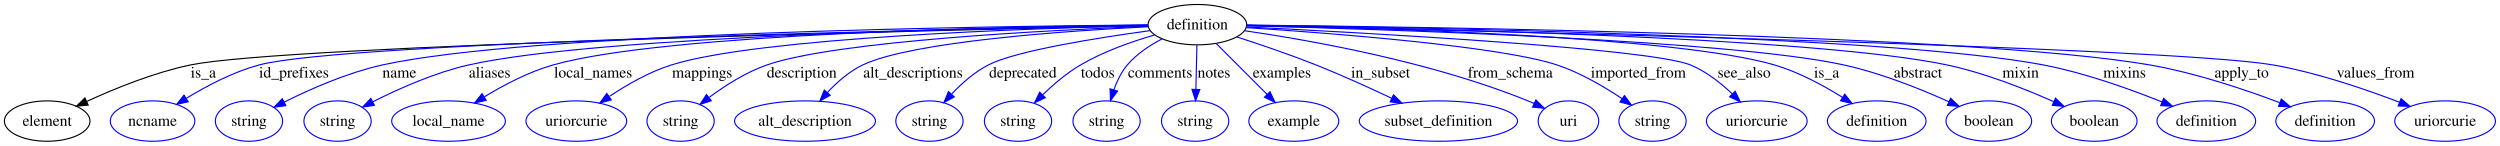
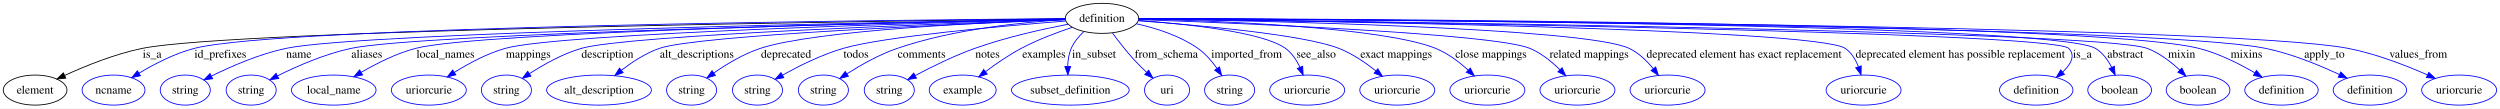
- <svg xmlns="http://www.w3.org/2000/svg" width="2230pt" height="130pt" viewBox="0.00 0.00 2230.07 130.00">
+ <svg xmlns="http://www.w3.org/2000/svg" width="2997pt" height="130pt" viewBox="0.00 0.00 2997.07 130.00">
  <g id="graph0" class="graph" transform="scale(1 1) rotate(0) translate(4 126)">
-     <polygon fill="#ffffff" stroke="transparent" points="-4,4 -4,-126 2226.068,-126 2226.068,4 -4,4" />
+     <polygon fill="#ffffff" stroke="transparent" points="-4,4 -4,-126 2993.068,-126 2993.068,4 -4,4" />
    <g id="node1" class="node">
-       <ellipse fill="none" stroke="#000000" cx="1064.097" cy="-104" rx="44.016" ry="18" />
-       <text text-anchor="middle" x="1064.097" y="-99.8" font-family="Times,serif" font-size="14.00" fill="#000000">definition</text>
+       <ellipse fill="none" stroke="#000000" cx="1317.097" cy="-104" rx="44.016" ry="18" />
+       <text text-anchor="middle" x="1317.097" y="-99.8" font-family="Times,serif" font-size="14.00" fill="#000000">definition</text>
    </g>
    <g id="node2" class="node">
      <ellipse fill="none" stroke="#000000" cx="38.097" cy="-18" rx="38.194" ry="18" />
      <text text-anchor="middle" x="38.097" y="-13.8" font-family="Times,serif" font-size="14.00" fill="#000000">element</text>
    </g>
    <g id="edge1" class="edge">
-       <path fill="none" stroke="#000000" d="M1019.909,-103.093C850.729,-99.502 249.438,-85.614 165.545,-68 133.162,-61.201 98.309,-47.01 73.25,-35.478" />
-       <polygon fill="#000000" stroke="#000000" points="74.69,-32.288 64.15,-31.209 71.717,-38.625 74.69,-32.288" />
-       <text text-anchor="middle" x="177.373" y="-56.8" font-family="Times,serif" font-size="14.00" fill="#000000">is_a</text>
+       <path fill="none" stroke="#000000" d="M1272.799,-103.502C1074.85,-101.155 276.2,-90.371 166.545,-68 133.903,-61.341 98.778,-47.138 73.522,-35.565" />
+       <polygon fill="#000000" stroke="#000000" points="74.894,-32.343 64.352,-31.28 71.93,-38.684 74.894,-32.343" />
+       <text text-anchor="middle" x="178.373" y="-56.8" font-family="Times,serif" font-size="14.00" fill="#000000">is_a</text>
    </g>
    <g id="node3" class="node">
      <ellipse fill="none" stroke="#0000ff" cx="132.097" cy="-18" rx="37.709" ry="18" />
      <text text-anchor="middle" x="132.097" y="-13.8" font-family="Times,serif" font-size="14.00" fill="#000000">ncname</text>
    </g>
    <g id="edge2" class="edge">
-       <path fill="none" stroke="#0000ff" d="M1020.127,-103.24C858.623,-100.292 303.552,-88.74 226.883,-68 203.942,-61.794 180.296,-49.333 162.36,-38.404" />
-       <polygon fill="#0000ff" stroke="#0000ff" points="163.867,-35.218 153.536,-32.87 160.148,-41.148 163.867,-35.218" />
-       <text text-anchor="middle" x="258.204" y="-56.8" font-family="Times,serif" font-size="14.00" fill="#000000">id_prefixes</text>
+       <path fill="none" stroke="#0000ff" d="M1272.916,-103.687C1081.756,-102.178 330.917,-94.593 228.883,-68 205.291,-61.851 180.918,-49.217 162.532,-38.188" />
+       <polygon fill="#0000ff" stroke="#0000ff" points="164.365,-35.207 154.016,-32.938 160.692,-41.166 164.365,-35.207" />
+       <text text-anchor="middle" x="260.204" y="-56.8" font-family="Times,serif" font-size="14.00" fill="#000000">id_prefixes</text>
    </g>
    <g id="node4" class="node">
      <ellipse fill="none" stroke="#0000ff" cx="218.097" cy="-18" rx="30.003" ry="18" />
      <text text-anchor="middle" x="218.097" y="-13.8" font-family="Times,serif" font-size="14.00" fill="#000000">string</text>
    </g>
    <g id="edge3" class="edge">
-       <path fill="none" stroke="#0000ff" d="M1020.076,-103.754C883.469,-102.685 468.085,-97.068 336.779,-68 305.889,-61.162 272.887,-46.606 249.545,-34.955" />
-       <polygon fill="#0000ff" stroke="#0000ff" points="250.977,-31.756 240.478,-30.332 247.797,-37.992 250.977,-31.756" />
-       <text text-anchor="middle" x="352.255" y="-56.8" font-family="Times,serif" font-size="14.00" fill="#000000">name</text>
+       <path fill="none" stroke="#0000ff" d="M1272.997,-103.259C1094.502,-100.14 430.779,-87.338 338.779,-68 307.179,-61.358 273.398,-46.637 249.637,-34.879" />
+       <polygon fill="#0000ff" stroke="#0000ff" points="250.922,-31.607 240.418,-30.216 247.762,-37.853 250.922,-31.607" />
+       <text text-anchor="middle" x="354.255" y="-56.8" font-family="Times,serif" font-size="14.00" fill="#000000">name</text>
    </g>
    <g id="node5" class="node">
      <ellipse fill="none" stroke="#0000ff" cx="297.097" cy="-18" rx="30.003" ry="18" />
      <text text-anchor="middle" x="297.097" y="-13.8" font-family="Times,serif" font-size="14.00" fill="#000000">string</text>
    </g>
    <g id="edge4" class="edge">
-       <path fill="none" stroke="#0000ff" d="M1019.867,-103.474C892.997,-101.662 529.568,-94.261 413.779,-68 383.555,-61.145 351.327,-46.734 328.417,-35.136" />
-       <polygon fill="#0000ff" stroke="#0000ff" points="329.998,-32.014 319.508,-30.53 326.784,-38.232 329.998,-32.014" />
-       <text text-anchor="middle" x="432.755" y="-56.8" font-family="Times,serif" font-size="14.00" fill="#000000">aliases</text>
+       <path fill="none" stroke="#0000ff" d="M1273.11,-103.11C1103.986,-99.571 500.852,-85.812 416.779,-68 385.607,-61.396 352.328,-46.816 328.797,-35.095" />
+       <polygon fill="#0000ff" stroke="#0000ff" points="330.156,-31.86 319.656,-30.442 326.98,-38.098 330.156,-31.86" />
+       <text text-anchor="middle" x="435.755" y="-56.8" font-family="Times,serif" font-size="14.00" fill="#000000">aliases</text>
    </g>
    <g id="node6" class="node">
      <ellipse fill="none" stroke="#0000ff" cx="396.097" cy="-18" rx="50.731" ry="18" />
      <text text-anchor="middle" x="396.097" y="-13.8" font-family="Times,serif" font-size="14.00" fill="#000000">local_name</text>
    </g>
    <g id="edge5" class="edge">
-       <path fill="none" stroke="#0000ff" d="M1019.907,-103.669C903.163,-102.407 588.672,-96.394 489.124,-68 467.502,-61.833 445.25,-50.102 427.932,-39.552" />
-       <polygon fill="#0000ff" stroke="#0000ff" points="429.687,-36.522 419.355,-34.178 425.971,-42.453 429.687,-36.522" />
-       <text text-anchor="middle" x="525.083" y="-56.8" font-family="Times,serif" font-size="14.00" fill="#000000">local_names</text>
+       <path fill="none" stroke="#0000ff" d="M1273.063,-103.169C1113.285,-100.003 569.493,-87.864 494.124,-68 471.209,-61.961 447.485,-50.035 429.117,-39.345" />
+       <polygon fill="#0000ff" stroke="#0000ff" points="430.674,-36.198 420.295,-34.067 427.08,-42.205 430.674,-36.198" />
+       <text text-anchor="middle" x="530.083" y="-56.8" font-family="Times,serif" font-size="14.00" fill="#000000">local_names</text>
    </g>
    <g id="node7" class="node">
      <ellipse fill="none" stroke="#0000ff" cx="510.097" cy="-18" rx="44.942" ry="18" />
      <text text-anchor="middle" x="510.097" y="-13.8" font-family="Times,serif" font-size="14.00" fill="#000000">uriorcurie</text>
    </g>
    <g id="edge6" class="edge">
-       <path fill="none" stroke="#0000ff" d="M1020.007,-103.165C918.937,-100.842 673.2,-92.751 594.655,-68 575.075,-61.83 555.212,-50.407 539.662,-40.036" />
-       <polygon fill="#0000ff" stroke="#0000ff" points="541.261,-36.887 531.04,-34.099 537.291,-42.653 541.261,-36.887" />
-       <text text-anchor="middle" x="622.317" y="-56.8" font-family="Times,serif" font-size="14.00" fill="#000000">mappings</text>
+       <path fill="none" stroke="#0000ff" d="M1273.126,-102.929C1127.426,-99.223 666.027,-86.166 601.655,-68 579.984,-61.884 557.767,-49.916 540.646,-39.222" />
+       <polygon fill="#0000ff" stroke="#0000ff" points="542.492,-36.247 532.187,-33.783 538.706,-42.135 542.492,-36.247" />
+       <text text-anchor="middle" x="629.317" y="-56.8" font-family="Times,serif" font-size="14.00" fill="#000000">mappings</text>
    </g>
    <g id="node8" class="node">
      <ellipse fill="none" stroke="#0000ff" cx="603.097" cy="-18" rx="30.003" ry="18" />
      <text text-anchor="middle" x="603.097" y="-13.8" font-family="Times,serif" font-size="14.00" fill="#000000">string</text>
    </g>
    <g id="edge7" class="edge">
-       <path fill="none" stroke="#0000ff" d="M1020.226,-102.529C933.187,-99.18 741.731,-89.548 679.89,-68 661.352,-61.541 642.845,-49.692 628.644,-39.15" />
-       <polygon fill="#0000ff" stroke="#0000ff" points="630.46,-36.132 620.397,-32.815 626.195,-41.683 630.46,-36.132" />
-       <text text-anchor="middle" x="711.2" y="-56.8" font-family="Times,serif" font-size="14.00" fill="#000000">description</text>
+       <path fill="none" stroke="#0000ff" d="M1273.012,-102.598C1139.956,-98.208 748.135,-84.056 692.89,-68 670.566,-61.512 647.707,-48.677 630.64,-37.636" />
+       <polygon fill="#0000ff" stroke="#0000ff" points="632.54,-34.696 622.276,-32.069 628.661,-40.523 632.54,-34.696" />
+       <text text-anchor="middle" x="724.2" y="-56.8" font-family="Times,serif" font-size="14.00" fill="#000000">description</text>
    </g>
    <g id="node9" class="node">
      <ellipse fill="none" stroke="#0000ff" cx="714.097" cy="-18" rx="62.825" ry="18" />
      <text text-anchor="middle" x="714.097" y="-13.8" font-family="Times,serif" font-size="14.00" fill="#000000">alt_description</text>
    </g>
    <g id="edge8" class="edge">
-       <path fill="none" stroke="#0000ff" d="M1020.305,-102.155C948.55,-98.564 809.501,-89.064 765.448,-68 753.521,-62.297 742.648,-52.715 734.01,-43.456" />
-       <polygon fill="#0000ff" stroke="#0000ff" points="736.542,-41.036 727.305,-35.847 731.29,-45.664 736.542,-41.036" />
-       <text text-anchor="middle" x="810.421" y="-56.8" font-family="Times,serif" font-size="14.00" fill="#000000">alt_descriptions</text>
+       <path fill="none" stroke="#0000ff" d="M1272.906,-102.349C1153.757,-97.706 831.776,-83.842 786.448,-68 770.013,-62.256 753.865,-51.71 741.009,-41.778" />
+       <polygon fill="#0000ff" stroke="#0000ff" points="743.054,-38.932 733.066,-35.398 738.67,-44.389 743.054,-38.932" />
+       <text text-anchor="middle" x="831.421" y="-56.8" font-family="Times,serif" font-size="14.00" fill="#000000">alt_descriptions</text>
    </g>
    <g id="node10" class="node">
      <ellipse fill="none" stroke="#0000ff" cx="825.097" cy="-18" rx="30.003" ry="18" />
      <text text-anchor="middle" x="825.097" y="-13.8" font-family="Times,serif" font-size="14.00" fill="#000000">string</text>
    </g>
    <g id="edge9" class="edge">
-       <path fill="none" stroke="#0000ff" d="M1021.833,-98.668C974.781,-92.242 902.107,-80.71 877.476,-68 865.256,-61.695 853.917,-51.65 844.936,-42.213" />
-       <polygon fill="#0000ff" stroke="#0000ff" points="847.284,-39.591 837.98,-34.523 842.093,-44.287 847.284,-39.591" />
-       <text text-anchor="middle" x="908.407" y="-56.8" font-family="Times,serif" font-size="14.00" fill="#000000">deprecated</text>
+       <path fill="none" stroke="#0000ff" d="M1273.197,-102.658C1181.895,-99.457 974.469,-89.947 907.476,-68 887.54,-61.469 867.37,-49.34 851.978,-38.664" />
+       <polygon fill="#0000ff" stroke="#0000ff" points="853.674,-35.574 843.505,-32.6 849.6,-41.266 853.674,-35.574" />
+       <text text-anchor="middle" x="938.407" y="-56.8" font-family="Times,serif" font-size="14.00" fill="#000000">deprecated</text>
    </g>
    <g id="node11" class="node">
      <ellipse fill="none" stroke="#0000ff" cx="904.097" cy="-18" rx="30.003" ry="18" />
      <text text-anchor="middle" x="904.097" y="-13.8" font-family="Times,serif" font-size="14.00" fill="#000000">string</text>
    </g>
    <g id="edge10" class="edge">
-       <path fill="none" stroke="#0000ff" d="M1025.815,-94.771C1005.355,-88.877 980.235,-80.054 959.759,-68 947.569,-60.824 935.679,-50.707 926.038,-41.448" />
-       <polygon fill="#0000ff" stroke="#0000ff" points="928.386,-38.847 918.827,-34.28 923.452,-43.812 928.386,-38.847" />
-       <text text-anchor="middle" x="975.266" y="-56.8" font-family="Times,serif" font-size="14.00" fill="#000000">todos</text>
+       <path fill="none" stroke="#0000ff" d="M1273.691,-100.78C1200.508,-95.047 1055.762,-82.322 1006.759,-68 981.133,-60.51 954.058,-47.063 934.15,-36" />
+       <polygon fill="#0000ff" stroke="#0000ff" points="935.689,-32.849 925.265,-30.956 932.233,-38.937 935.689,-32.849" />
+       <text text-anchor="middle" x="1022.266" y="-56.8" font-family="Times,serif" font-size="14.00" fill="#000000">todos</text>
    </g>
    <g id="node12" class="node">
      <ellipse fill="none" stroke="#0000ff" cx="983.097" cy="-18" rx="30.003" ry="18" />
      <text text-anchor="middle" x="983.097" y="-13.8" font-family="Times,serif" font-size="14.00" fill="#000000">string</text>
    </g>
    <g id="edge11" class="edge">
-       <path fill="none" stroke="#0000ff" d="M1032.698,-91.361C1021.626,-85.615 1009.876,-77.861 1001.552,-68 996.18,-61.636 992.305,-53.567 989.537,-45.779" />
-       <polygon fill="#0000ff" stroke="#0000ff" points="992.88,-44.741 986.595,-36.212 986.189,-46.799 992.88,-44.741" />
-       <text text-anchor="middle" x="1030.869" y="-56.8" font-family="Times,serif" font-size="14.00" fill="#000000">comments</text>
+       <path fill="none" stroke="#0000ff" d="M1272.93,-102.401C1222.872,-99.484 1139.417,-91.248 1071.552,-68 1050.29,-60.717 1028.282,-48.298 1011.537,-37.661" />
+       <polygon fill="#0000ff" stroke="#0000ff" points="1013.103,-34.504 1002.814,-31.978 1009.282,-40.369 1013.103,-34.504" />
+       <text text-anchor="middle" x="1100.869" y="-56.8" font-family="Times,serif" font-size="14.00" fill="#000000">comments</text>
    </g>
    <g id="node13" class="node">
      <ellipse fill="none" stroke="#0000ff" cx="1062.097" cy="-18" rx="30.003" ry="18" />
      <text text-anchor="middle" x="1062.097" y="-13.8" font-family="Times,serif" font-size="14.00" fill="#000000">string</text>
    </g>
    <g id="edge12" class="edge">
-       <path fill="none" stroke="#0000ff" d="M1063.673,-85.762C1063.407,-74.36 1063.06,-59.434 1062.759,-46.494" />
-       <polygon fill="#0000ff" stroke="#0000ff" points="1066.252,-46.128 1062.52,-36.212 1059.254,-46.291 1066.252,-46.128" />
-       <text text-anchor="middle" x="1078.873" y="-56.8" font-family="Times,serif" font-size="14.00" fill="#000000">notes</text>
+       <path fill="none" stroke="#0000ff" d="M1276.563,-96.985C1245.408,-90.986 1201.577,-81.221 1164.545,-68 1139.765,-59.154 1113.093,-46.011 1093.177,-35.42" />
+       <polygon fill="#0000ff" stroke="#0000ff" points="1094.72,-32.276 1084.257,-30.607 1091.396,-38.436 1094.72,-32.276" />
+       <text text-anchor="middle" x="1179.873" y="-56.8" font-family="Times,serif" font-size="14.00" fill="#000000">notes</text>
    </g>
    <g id="node14" class="node">
      <ellipse fill="none" stroke="#0000ff" cx="1150.097" cy="-18" rx="40.123" ry="18" />
      <text text-anchor="middle" x="1150.097" y="-13.8" font-family="Times,serif" font-size="14.00" fill="#000000">example</text>
    </g>
    <g id="edge13" class="edge">
-       <path fill="none" stroke="#0000ff" d="M1081.088,-87.009C1094.01,-74.087 1111.952,-56.145 1126.303,-41.794" />
-       <polygon fill="#0000ff" stroke="#0000ff" points="1128.838,-44.209 1133.434,-34.663 1123.888,-39.259 1128.838,-44.209" />
-       <text text-anchor="middle" x="1139.531" y="-56.8" font-family="Times,serif" font-size="14.00" fill="#000000">examples</text>
+       <path fill="none" stroke="#0000ff" d="M1281.612,-93.318C1262.848,-87.053 1239.724,-78.339 1220.228,-68 1205.415,-60.145 1190.125,-49.579 1177.616,-40.184" />
+       <polygon fill="#0000ff" stroke="#0000ff" points="1179.506,-37.223 1169.441,-33.914 1175.246,-42.777 1179.506,-37.223" />
+       <text text-anchor="middle" x="1247.531" y="-56.8" font-family="Times,serif" font-size="14.00" fill="#000000">examples</text>
    </g>
    <g id="node15" class="node">
      <ellipse fill="none" stroke="#0000ff" cx="1279.097" cy="-18" rx="70.577" ry="18" />
      <text text-anchor="middle" x="1279.097" y="-13.8" font-family="Times,serif" font-size="14.00" fill="#000000">subset_definition</text>
    </g>
    <g id="edge14" class="edge">
-       <path fill="none" stroke="#0000ff" d="M1099.277,-93.055C1120.069,-86.339 1146.802,-77.27 1170.097,-68 1192.641,-59.029 1217.249,-47.863 1237.37,-38.361" />
-       <polygon fill="#0000ff" stroke="#0000ff" points="1239.038,-41.443 1246.565,-33.986 1236.031,-35.121 1239.038,-41.443" />
-       <text text-anchor="middle" x="1227.542" y="-56.8" font-family="Times,serif" font-size="14.00" fill="#000000">in_subset</text>
+       <path fill="none" stroke="#0000ff" d="M1295.503,-88.265C1289.424,-82.618 1283.559,-75.715 1280.207,-68 1277.324,-61.365 1276.2,-53.754 1275.995,-46.503" />
+       <polygon fill="#0000ff" stroke="#0000ff" points="1279.5,-46.381 1276.256,-36.295 1272.502,-46.203 1279.5,-46.381" />
+       <text text-anchor="middle" x="1307.542" y="-56.8" font-family="Times,serif" font-size="14.00" fill="#000000">in_subset</text>
    </g>
    <g id="node16" class="node">
      <ellipse fill="none" stroke="#0000ff" cx="1395.097" cy="-18" rx="27" ry="18" />
      <text text-anchor="middle" x="1395.097" y="-13.8" font-family="Times,serif" font-size="14.00" fill="#000000">uri</text>
    </g>
    <g id="edge15" class="edge">
-       <path fill="none" stroke="#0000ff" d="M1106.407,-98.557C1164.866,-90.083 1272.887,-70.958 1359.097,-36 1360.894,-35.271 1362.724,-34.489 1364.56,-33.674" />
-       <polygon fill="#0000ff" stroke="#0000ff" points="1366.08,-36.826 1373.648,-29.411 1363.108,-30.489 1366.08,-36.826" />
-       <text text-anchor="middle" x="1343.193" y="-56.8" font-family="Times,serif" font-size="14.00" fill="#000000">from_schema</text>
+       <path fill="none" stroke="#0000ff" d="M1329.701,-86.295C1336.98,-76.459 1346.528,-64.188 1355.903,-54 1360.42,-49.093 1365.506,-44.09 1370.48,-39.437" />
+       <polygon fill="#0000ff" stroke="#0000ff" points="1373.082,-41.801 1378.109,-32.475 1368.363,-36.63 1373.082,-41.801" />
+       <text text-anchor="middle" x="1394.193" y="-56.8" font-family="Times,serif" font-size="14.00" fill="#000000">from_schema</text>
    </g>
    <g id="node17" class="node">
      <ellipse fill="none" stroke="#0000ff" cx="1470.097" cy="-18" rx="30.003" ry="18" />
      <text text-anchor="middle" x="1470.097" y="-13.8" font-family="Times,serif" font-size="14.00" fill="#000000">string</text>
    </g>
    <g id="edge16" class="edge">
-       <path fill="none" stroke="#0000ff" d="M1107.919,-101.356C1183.417,-96.424 1334.755,-84.778 1385.097,-68 1405.791,-61.103 1426.94,-48.687 1442.966,-37.953" />
-       <polygon fill="#0000ff" stroke="#0000ff" points="1445.056,-40.764 1451.306,-32.209 1441.085,-34.998 1445.056,-40.764" />
-       <text text-anchor="middle" x="1457.476" y="-56.8" font-family="Times,serif" font-size="14.00" fill="#000000">imported_from</text>
+       <path fill="none" stroke="#0000ff" d="M1358.433,-97.48C1381.655,-92.317 1410.266,-83.328 1432.097,-68 1441.064,-61.703 1448.848,-52.645 1454.994,-43.963" />
+       <polygon fill="#0000ff" stroke="#0000ff" points="1457.979,-45.794 1460.578,-35.523 1452.141,-41.932 1457.979,-45.794" />
+       <text text-anchor="middle" x="1490.476" y="-56.8" font-family="Times,serif" font-size="14.00" fill="#000000">imported_from</text>
    </g>
    <g id="node18" class="node">
      <ellipse fill="none" stroke="#0000ff" cx="1563.097" cy="-18" rx="44.942" ry="18" />
      <text text-anchor="middle" x="1563.097" y="-13.8" font-family="Times,serif" font-size="14.00" fill="#000000">uriorcurie</text>
    </g>
    <g id="edge17" class="edge">
-       <path fill="none" stroke="#0000ff" d="M1107.859,-101.941C1211.913,-96.829 1468.111,-82.89 1504.097,-68 1517.938,-62.273 1530.92,-52.042 1541.164,-42.32" />
-       <polygon fill="#0000ff" stroke="#0000ff" points="1543.825,-44.609 1548.432,-35.068 1538.881,-39.653 1543.825,-44.609" />
-       <text text-anchor="middle" x="1551.811" y="-56.8" font-family="Times,serif" font-size="14.00" fill="#000000">see_also</text>
+       <path fill="none" stroke="#0000ff" d="M1360.996,-101.434C1416.934,-97.392 1509.668,-87.862 1537.097,-68 1544.812,-62.413 1550.419,-53.844 1554.406,-45.369" />
+       <polygon fill="#0000ff" stroke="#0000ff" points="1557.691,-46.585 1558.245,-36.004 1551.214,-43.93 1557.691,-46.585" />
+       <text text-anchor="middle" x="1573.811" y="-56.8" font-family="Times,serif" font-size="14.00" fill="#000000">see_also</text>
    </g>
    <g id="node19" class="node">
-       <ellipse fill="none" stroke="#0000ff" cx="1670.097" cy="-18" rx="44.016" ry="18" />
-       <text text-anchor="middle" x="1670.097" y="-13.8" font-family="Times,serif" font-size="14.00" fill="#000000">definition</text>
+       <ellipse fill="none" stroke="#0000ff" cx="1671.097" cy="-18" rx="44.942" ry="18" />
+       <text text-anchor="middle" x="1671.097" y="-13.8" font-family="Times,serif" font-size="14.00" fill="#000000">uriorcurie</text>
    </g>
    <g id="edge18" class="edge">
-       <path fill="none" stroke="#0000ff" d="M1108.355,-103.341C1216.437,-101.342 1491.392,-93.8 1579.097,-68 1600.598,-61.675 1622.678,-49.7 1639.703,-39.056" />
-       <polygon fill="#0000ff" stroke="#0000ff" points="1641.597,-41.999 1648.116,-33.647 1637.812,-36.111 1641.597,-41.999" />
-       <text text-anchor="middle" x="1625.373" y="-56.8" font-family="Times,serif" font-size="14.00" fill="#000000">is_a</text>
+       <path fill="none" stroke="#0000ff" d="M1360.637,-101.096C1429.037,-96.097 1558.288,-84.76 1601.097,-68 1617.182,-61.703 1633.022,-50.889 1645.554,-40.925" />
+       <polygon fill="#0000ff" stroke="#0000ff" points="1647.79,-43.618 1653.281,-34.557 1643.338,-38.216 1647.79,-43.618" />
+       <text text-anchor="middle" x="1669.833" y="-56.8" font-family="Times,serif" font-size="14.00" fill="#000000">exact mappings</text>
    </g>
    <g id="node20" class="node">
-       <ellipse fill="none" stroke="#0000ff" cx="1770.097" cy="-18" rx="38.202" ry="18" />
-       <text text-anchor="middle" x="1770.097" y="-13.8" font-family="Times,serif" font-size="14.00" fill="#000000">boolean</text>
+       <ellipse fill="none" stroke="#0000ff" cx="1779.097" cy="-18" rx="44.942" ry="18" />
+       <text text-anchor="middle" x="1779.097" y="-13.8" font-family="Times,serif" font-size="14.00" fill="#000000">uriorcurie</text>
    </g>
    <g id="edge19" class="edge">
-       <path fill="none" stroke="#0000ff" d="M1108.27,-102.996C1224.998,-100.062 1539.63,-90.268 1641.097,-68 1673.758,-60.832 1709.045,-46.674 1734.443,-35.248" />
-       <polygon fill="#0000ff" stroke="#0000ff" points="1736.033,-38.369 1743.667,-31.023 1733.118,-32.005 1736.033,-38.369" />
-       <text text-anchor="middle" x="1706.862" y="-56.8" font-family="Times,serif" font-size="14.00" fill="#000000">abstract</text>
+       <path fill="none" stroke="#0000ff" d="M1361.24,-103.239C1451.39,-101.165 1653.505,-93.71 1717.097,-68 1731.539,-62.161 1745.277,-51.778 1756.134,-41.981" />
+       <polygon fill="#0000ff" stroke="#0000ff" points="1758.632,-44.436 1763.499,-35.025 1753.825,-39.347 1758.632,-44.436" />
+       <text text-anchor="middle" x="1783.45" y="-56.8" font-family="Times,serif" font-size="14.00" fill="#000000">close mappings</text>
    </g>
    <g id="node21" class="node">
-       <ellipse fill="none" stroke="#0000ff" cx="1864.097" cy="-18" rx="38.202" ry="18" />
-       <text text-anchor="middle" x="1864.097" y="-13.8" font-family="Times,serif" font-size="14.00" fill="#000000">boolean</text>
+       <ellipse fill="none" stroke="#0000ff" cx="1887.097" cy="-18" rx="44.942" ry="18" />
+       <text text-anchor="middle" x="1887.097" y="-13.8" font-family="Times,serif" font-size="14.00" fill="#000000">uriorcurie</text>
    </g>
    <g id="edge20" class="edge">
-       <path fill="none" stroke="#0000ff" d="M1108.175,-103.405C1237.31,-101.383 1613.195,-93.415 1733.097,-68 1766.25,-60.973 1802.085,-46.802 1827.881,-35.336" />
-       <polygon fill="#0000ff" stroke="#0000ff" points="1829.584,-38.407 1837.25,-31.094 1826.697,-32.03 1829.584,-38.407" />
-       <text text-anchor="middle" x="1798.431" y="-56.8" font-family="Times,serif" font-size="14.00" fill="#000000">mixin</text>
+       <path fill="none" stroke="#0000ff" d="M1361.176,-102.518C1477.613,-98.375 1787.401,-85.804 1830.097,-68 1843.651,-62.348 1856.217,-52.127 1866.081,-42.392" />
+       <polygon fill="#0000ff" stroke="#0000ff" points="1868.66,-44.759 1873.07,-35.126 1863.615,-39.907 1868.66,-44.759" />
+       <text text-anchor="middle" x="1901.109" y="-56.8" font-family="Times,serif" font-size="14.00" fill="#000000">related mappings</text>
    </g>
    <g id="node22" class="node">
-       <ellipse fill="none" stroke="#0000ff" cx="1964.097" cy="-18" rx="44.016" ry="18" />
-       <text text-anchor="middle" x="1964.097" y="-13.8" font-family="Times,serif" font-size="14.00" fill="#000000">definition</text>
+       <ellipse fill="none" stroke="#0000ff" cx="1995.097" cy="-18" rx="44.942" ry="18" />
+       <text text-anchor="middle" x="1995.097" y="-13.8" font-family="Times,serif" font-size="14.00" fill="#000000">uriorcurie</text>
    </g>
    <g id="edge21" class="edge">
-       <path fill="none" stroke="#0000ff" d="M1108.239,-103.539C1248.295,-101.817 1681.531,-94.436 1819.097,-68 1855.865,-60.934 1895.985,-46.547 1924.684,-35.012" />
-       <polygon fill="#0000ff" stroke="#0000ff" points="1926.023,-38.246 1933.957,-31.224 1923.376,-31.765 1926.023,-38.246" />
-       <text text-anchor="middle" x="1891.155" y="-56.8" font-family="Times,serif" font-size="14.00" fill="#000000">mixins</text>
+       <path fill="none" stroke="#0000ff" d="M1361.544,-103.391C1496.637,-101.272 1896.384,-92.943 1949.097,-68 1960.477,-62.615 1970.364,-53.029 1978.024,-43.681" />
+       <polygon fill="#0000ff" stroke="#0000ff" points="1980.878,-45.711 1984.165,-35.639 1975.314,-41.463 1980.878,-45.711" />
+       <text text-anchor="middle" x="2086.859" y="-56.8" font-family="Times,serif" font-size="14.00" fill="#000000">deprecated element has exact replacement</text>
    </g>
    <g id="node23" class="node">
-       <ellipse fill="none" stroke="#0000ff" cx="2070.097" cy="-18" rx="44.016" ry="18" />
-       <text text-anchor="middle" x="2070.097" y="-13.8" font-family="Times,serif" font-size="14.00" fill="#000000">definition</text>
+       <ellipse fill="none" stroke="#0000ff" cx="2230.097" cy="-18" rx="44.942" ry="18" />
+       <text text-anchor="middle" x="2230.097" y="-13.8" font-family="Times,serif" font-size="14.00" fill="#000000">uriorcurie</text>
    </g>
    <g id="edge22" class="edge">
-       <path fill="none" stroke="#0000ff" d="M1108.356,-103.635C1259.854,-102.15 1756.927,-95.267 1914.097,-68 1954.301,-61.025 1998.439,-46.164 2029.475,-34.446" />
-       <polygon fill="#0000ff" stroke="#0000ff" points="2030.986,-37.615 2039.069,-30.766 2028.479,-31.08 2030.986,-37.615" />
-       <text text-anchor="middle" x="1995.593" y="-56.8" font-family="Times,serif" font-size="14.00" fill="#000000">apply_to</text>
+       <path fill="none" stroke="#0000ff" d="M1361.117,-103.509C1535.856,-101.395 2172.799,-92.062 2208.097,-68 2215.644,-62.855 2220.626,-54.504 2223.905,-46.088" />
+       <polygon fill="#0000ff" stroke="#0000ff" points="2227.302,-46.958 2227.024,-36.366 2220.637,-44.819 2227.302,-46.958" />
+       <text text-anchor="middle" x="2346.039" y="-56.8" font-family="Times,serif" font-size="14.00" fill="#000000">deprecated element has possible replacement</text>
    </g>
    <g id="node24" class="node">
-       <ellipse fill="none" stroke="#0000ff" cx="2177.097" cy="-18" rx="44.942" ry="18" />
-       <text text-anchor="middle" x="2177.097" y="-13.8" font-family="Times,serif" font-size="14.00" fill="#000000">uriorcurie</text>
+       <ellipse fill="none" stroke="#0000ff" cx="2437.097" cy="-18" rx="44.016" ry="18" />
+       <text text-anchor="middle" x="2437.097" y="-13.8" font-family="Times,serif" font-size="14.00" fill="#000000">definition</text>
    </g>
    <g id="edge23" class="edge">
-       <path fill="none" stroke="#0000ff" d="M1108.234,-103.059C1284.575,-99.2 1933.408,-84.04 2024.097,-68 2063.205,-61.083 2106.045,-46.436 2136.42,-34.774" />
-       <polygon fill="#0000ff" stroke="#0000ff" points="2137.779,-38.001 2145.824,-31.106 2135.235,-31.479 2137.779,-38.001" />
-       <text text-anchor="middle" x="2115.086" y="-56.8" font-family="Times,serif" font-size="14.00" fill="#000000">values_from</text>
+       <path fill="none" stroke="#0000ff" d="M1361.341,-103.461C1571.127,-100.801 2456.337,-88.383 2476.097,-68 2484.523,-59.308 2478.514,-48.857 2468.916,-39.762" />
+       <polygon fill="#0000ff" stroke="#0000ff" points="2470.954,-36.903 2461.056,-33.124 2466.437,-42.25 2470.954,-36.903" />
+       <text text-anchor="middle" x="2492.373" y="-56.8" font-family="Times,serif" font-size="14.00" fill="#000000">is_a</text>
+     </g>
+     <g id="node25" class="node">
+       <ellipse fill="none" stroke="#0000ff" cx="2537.097" cy="-18" rx="38.202" ry="18" />
+       <text text-anchor="middle" x="2537.097" y="-13.8" font-family="Times,serif" font-size="14.00" fill="#000000">boolean</text>
+     </g>
+     <g id="edge24" class="edge">
+       <path fill="none" stroke="#0000ff" d="M1361.303,-103.862C1571.068,-103.055 2457.988,-97.882 2508.097,-68 2516.705,-62.867 2523.01,-54.129 2527.499,-45.38" />
+       <polygon fill="#0000ff" stroke="#0000ff" points="2530.784,-46.608 2531.681,-36.052 2524.396,-43.745 2530.784,-46.608" />
+       <text text-anchor="middle" x="2543.862" y="-56.8" font-family="Times,serif" font-size="14.00" fill="#000000">abstract</text>
+     </g>
+     <g id="node26" class="node">
+       <ellipse fill="none" stroke="#0000ff" cx="2631.097" cy="-18" rx="38.202" ry="18" />
+       <text text-anchor="middle" x="2631.097" y="-13.8" font-family="Times,serif" font-size="14.00" fill="#000000">boolean</text>
+     </g>
+     <g id="edge25" class="edge">
+       <path fill="none" stroke="#0000ff" d="M1361.235,-103.531C1576.967,-101.14 2512.413,-89.559 2570.097,-68 2584.753,-62.522 2598.479,-51.973 2609.184,-41.971" />
+       <polygon fill="#0000ff" stroke="#0000ff" points="2611.736,-44.37 2616.416,-34.865 2606.83,-39.377 2611.736,-44.37" />
+       <text text-anchor="middle" x="2611.431" y="-56.8" font-family="Times,serif" font-size="14.00" fill="#000000">mixin</text>
+     </g>
+     <g id="node27" class="node">
+       <ellipse fill="none" stroke="#0000ff" cx="2731.097" cy="-18" rx="44.016" ry="18" />
+       <text text-anchor="middle" x="2731.097" y="-13.8" font-family="Times,serif" font-size="14.00" fill="#000000">definition</text>
+     </g>
+     <g id="edge26" class="edge">
+       <path fill="none" stroke="#0000ff" d="M1361.172,-103.937C1575.863,-103.475 2506.854,-99.65 2632.097,-68 2655.84,-62 2680.428,-49.62 2699.16,-38.681" />
+       <polygon fill="#0000ff" stroke="#0000ff" points="2701.084,-41.608 2707.856,-33.46 2697.481,-35.606 2701.084,-41.608" />
+       <text text-anchor="middle" x="2689.155" y="-56.8" font-family="Times,serif" font-size="14.00" fill="#000000">mixins</text>
+     </g>
+     <g id="node28" class="node">
+       <ellipse fill="none" stroke="#0000ff" cx="2837.097" cy="-18" rx="44.016" ry="18" />
+       <text text-anchor="middle" x="2837.097" y="-13.8" font-family="Times,serif" font-size="14.00" fill="#000000">definition</text>
+     </g>
+     <g id="edge27" class="edge">
+       <path fill="none" stroke="#0000ff" d="M1361.193,-103.789C1583.648,-102.598 2577.363,-95.755 2712.097,-68 2743.018,-61.63 2776.107,-48.063 2800.469,-36.667" />
+       <polygon fill="#0000ff" stroke="#0000ff" points="2802.169,-39.733 2809.684,-32.265 2799.152,-33.417 2802.169,-39.733" />
+       <text text-anchor="middle" x="2782.593" y="-56.8" font-family="Times,serif" font-size="14.00" fill="#000000">apply_to</text>
+     </g>
+     <g id="node29" class="node">
+       <ellipse fill="none" stroke="#0000ff" cx="2944.097" cy="-18" rx="44.942" ry="18" />
+       <text text-anchor="middle" x="2944.097" y="-13.8" font-family="Times,serif" font-size="14.00" fill="#000000">uriorcurie</text>
+     </g>
+     <g id="edge28" class="edge">
+       <path fill="none" stroke="#0000ff" d="M1361.213,-103.816C1593.105,-102.731 2665.843,-96.213 2811.097,-68 2844.31,-61.549 2880.111,-47.658 2906.193,-36.151" />
+       <polygon fill="#0000ff" stroke="#0000ff" points="2907.656,-39.331 2915.34,-32.038 2904.785,-32.947 2907.656,-39.331" />
+       <text text-anchor="middle" x="2895.086" y="-56.8" font-family="Times,serif" font-size="14.00" fill="#000000">values_from</text>
    </g>
  </g>
</svg>
